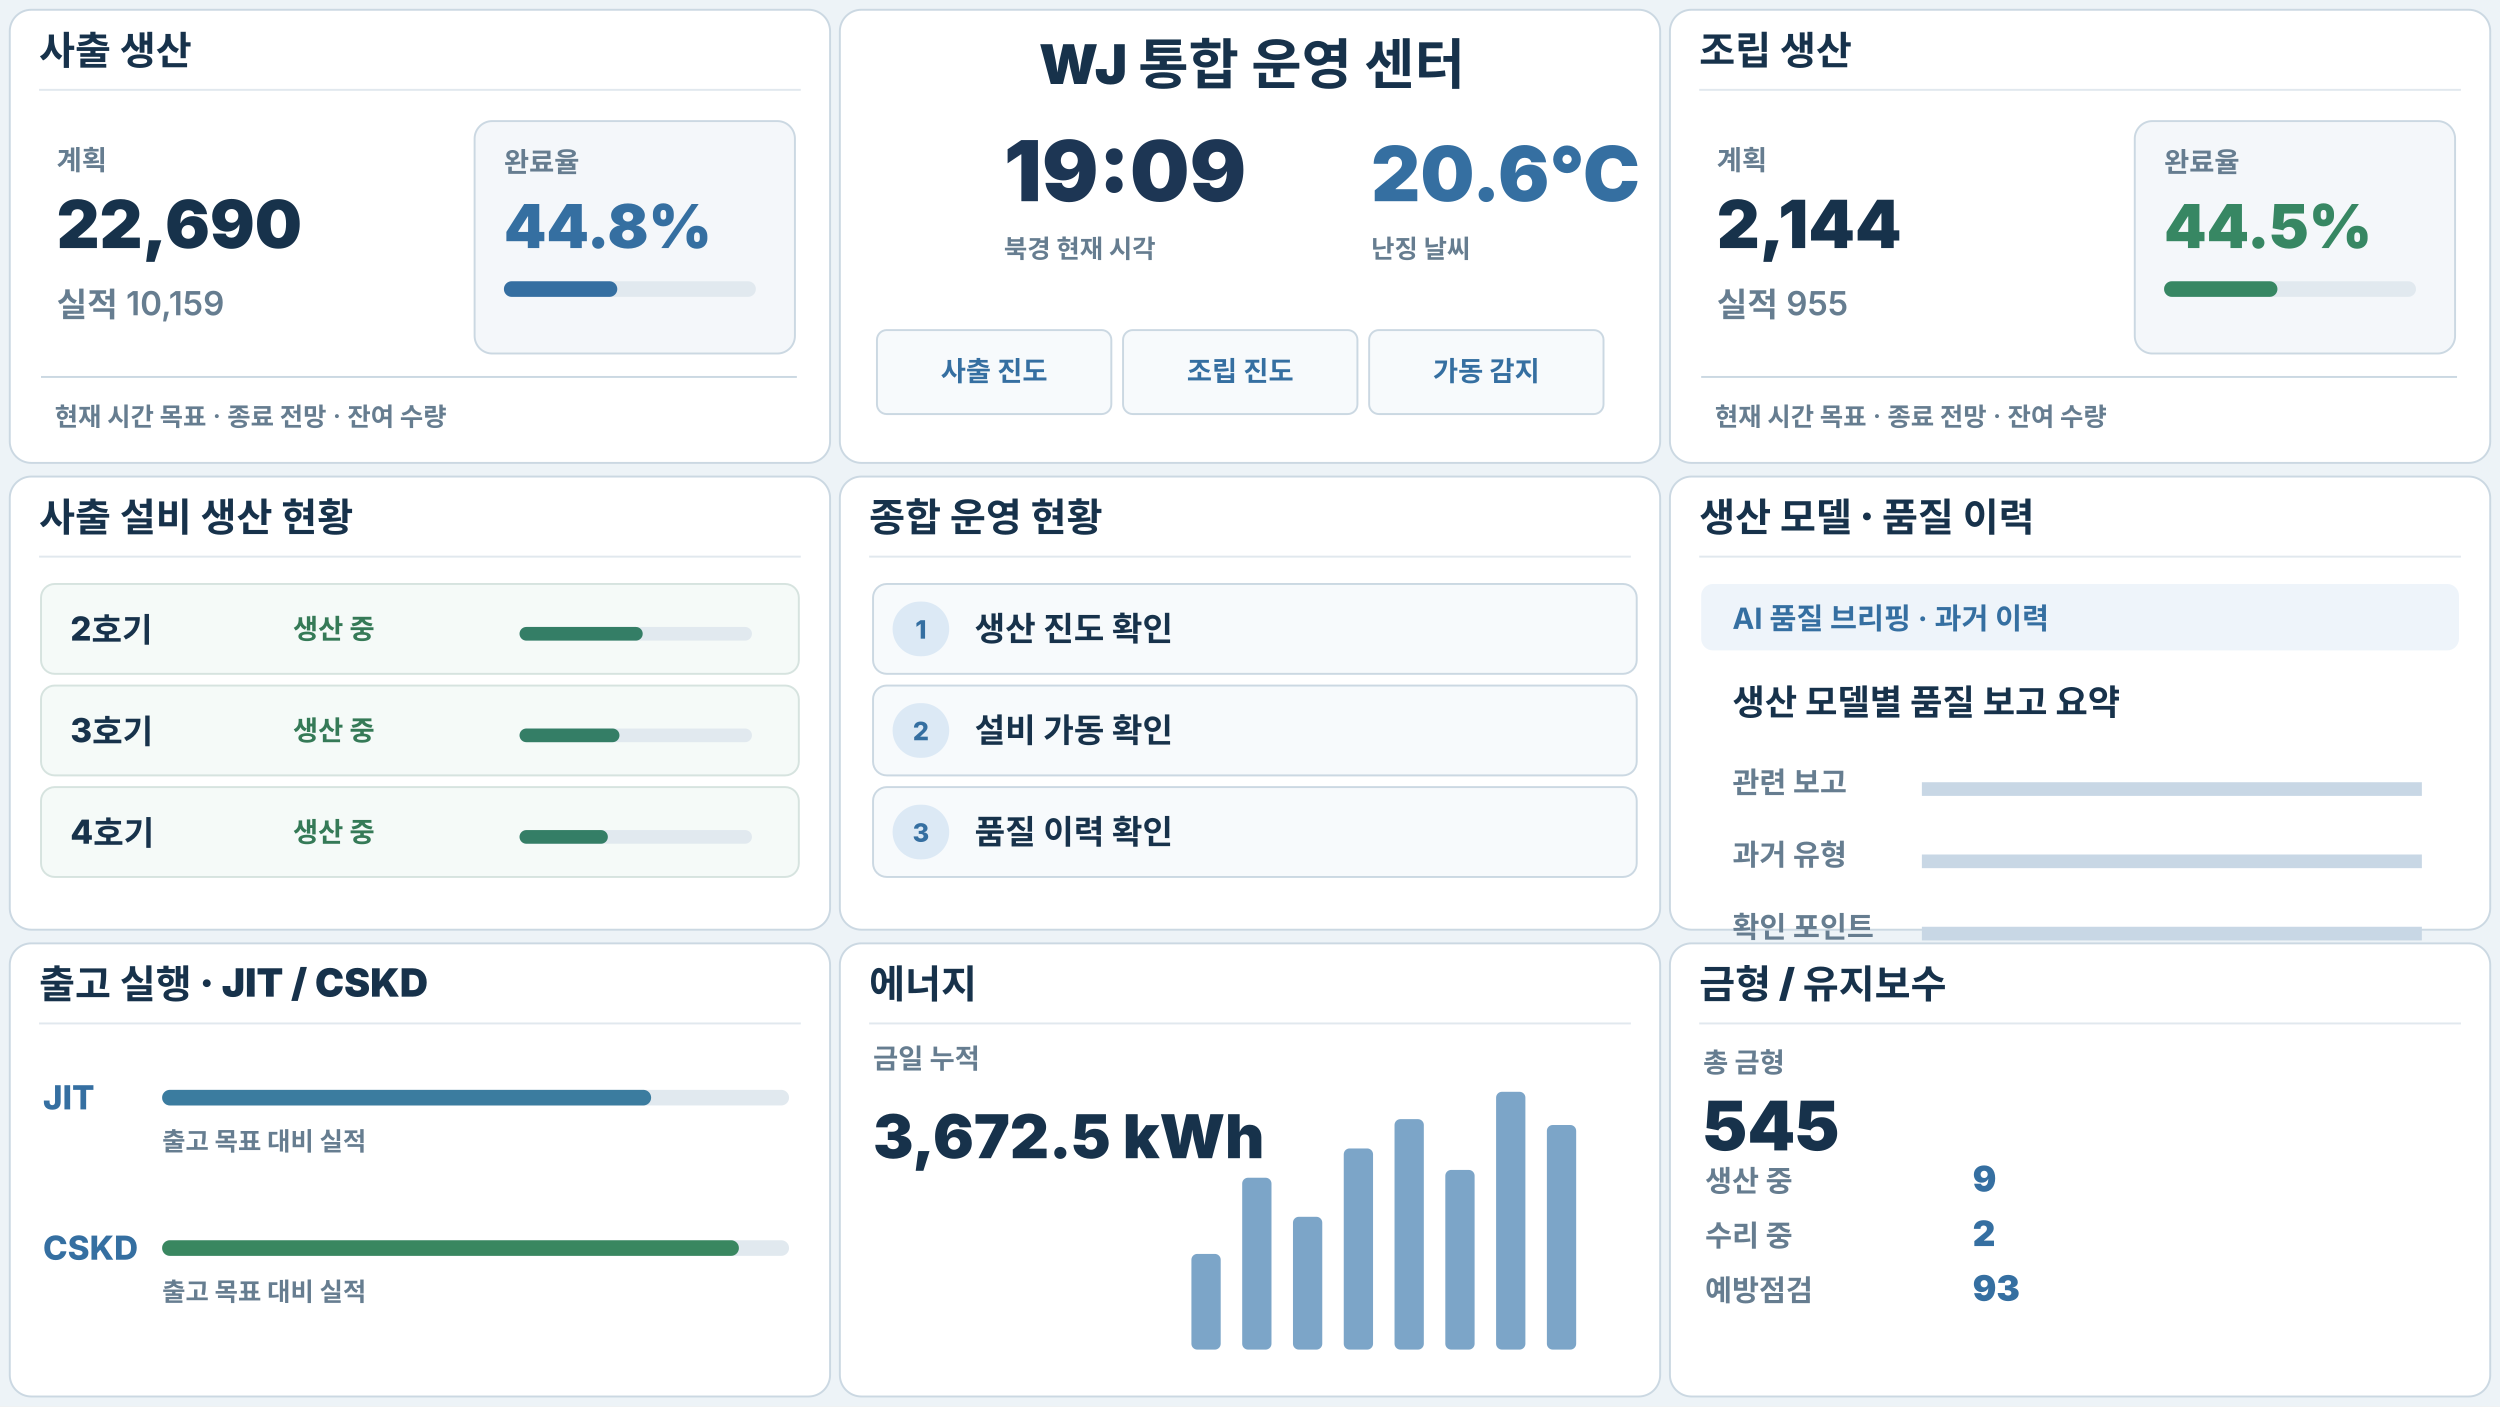
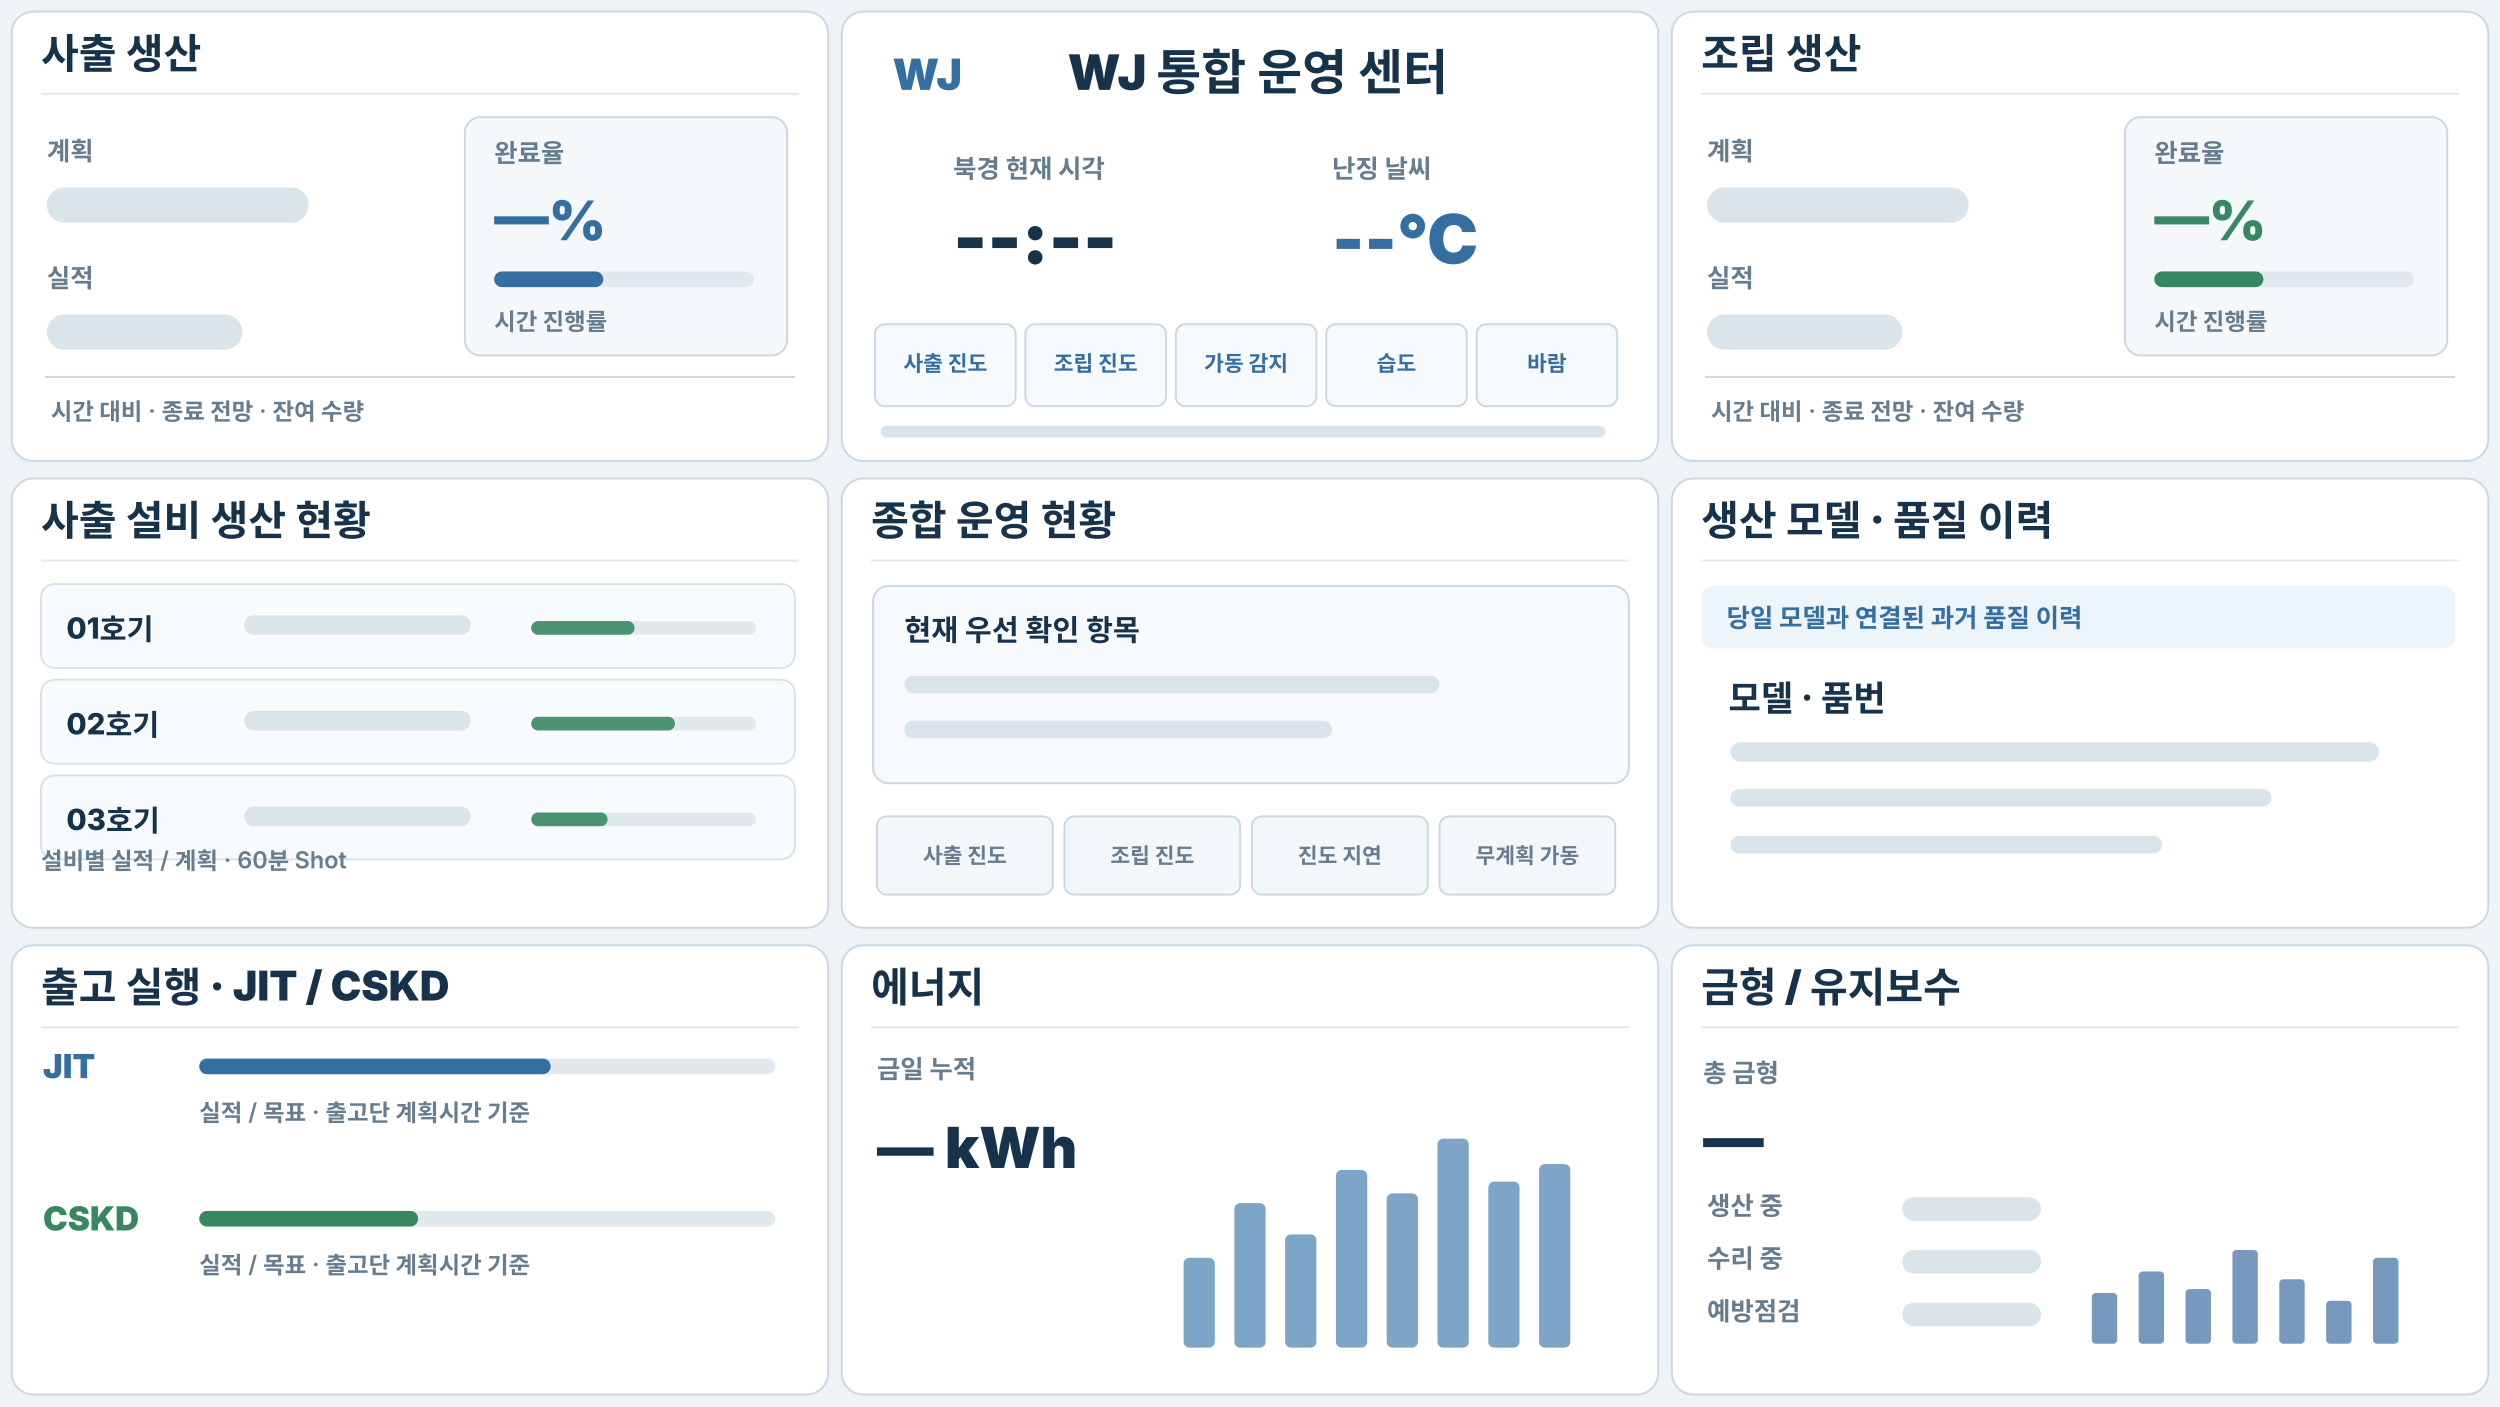
<svg xmlns="http://www.w3.org/2000/svg" width="1280" height="720" viewBox="0 0 1280 720" role="img" aria-labelledby="title desc">
  <rect width="1280" height="720" fill="#edf3f7" />
-   <rect x="5" y="5" width="420" height="232" rx="11" fill="#fff" stroke="#cbd8e2" stroke-width="1" />
-   <text x="20" y="33" fill="#17324b" font-family="Inter, Noto Sans KR, Noto Sans SC, Arial, sans-serif" font-size="20" font-weight="850" text-anchor="start">사출 생산</text>
-   <path d="M20 46 L410 46" fill="none" stroke="#e1e8ee" stroke-width="1" />
-   <rect x="430" y="5" width="420" height="232" rx="11" fill="#fff" stroke="#cbd8e2" stroke-width="1" />
-   <rect x="855" y="5" width="420" height="232" rx="11" fill="#fff" stroke="#cbd8e2" stroke-width="1" />
-   <text x="870" y="33" fill="#17324b" font-family="Inter, Noto Sans KR, Noto Sans SC, Arial, sans-serif" font-size="20" font-weight="850" text-anchor="start">조립 생산</text>
-   <path d="M870 46 L1260 46" fill="none" stroke="#e1e8ee" stroke-width="1" />
-   <rect x="5" y="244" width="420" height="232" rx="11" fill="#fff" stroke="#cbd8e2" stroke-width="1" />
-   <text x="20" y="272" fill="#17324b" font-family="Inter, Noto Sans KR, Noto Sans SC, Arial, sans-serif" font-size="20" font-weight="850" text-anchor="start">사출 설비 생산 현황</text>
-   <path d="M20 285 L410 285" fill="none" stroke="#e1e8ee" stroke-width="1" />
-   <rect x="430" y="244" width="420" height="232" rx="11" fill="#fff" stroke="#cbd8e2" stroke-width="1" />
-   <text x="445" y="272" fill="#17324b" font-family="Inter, Noto Sans KR, Noto Sans SC, Arial, sans-serif" font-size="20" font-weight="850" text-anchor="start">종합 운영 현황</text>
-   <path d="M445 285 L835 285" fill="none" stroke="#e1e8ee" stroke-width="1" />
-   <rect x="855" y="244" width="420" height="232" rx="11" fill="#fff" stroke="#cbd8e2" stroke-width="1" />
-   <text x="870" y="272" fill="#17324b" font-family="Inter, Noto Sans KR, Noto Sans SC, Arial, sans-serif" font-size="20" font-weight="850" text-anchor="start">생산 모델 · 품질 이력</text>
-   <path d="M870 285 L1260 285" fill="none" stroke="#e1e8ee" stroke-width="1" />
-   <rect x="5" y="483" width="420" height="232" rx="11" fill="#fff" stroke="#cbd8e2" stroke-width="1" />
-   <text x="20" y="511" fill="#17324b" font-family="Inter, Noto Sans KR, Noto Sans SC, Arial, sans-serif" font-size="20" font-weight="850" text-anchor="start">출고 실행 · JIT / CSKD</text>
-   <path d="M20 524 L410 524" fill="none" stroke="#e1e8ee" stroke-width="1" />
-   <rect x="430" y="483" width="420" height="232" rx="11" fill="#fff" stroke="#cbd8e2" stroke-width="1" />
-   <text x="445" y="511" fill="#17324b" font-family="Inter, Noto Sans KR, Noto Sans SC, Arial, sans-serif" font-size="20" font-weight="850" text-anchor="start">에너지</text>
-   <path d="M445 524 L835 524" fill="none" stroke="#e1e8ee" stroke-width="1" />
-   <rect x="855" y="483" width="420" height="232" rx="11" fill="#fff" stroke="#cbd8e2" stroke-width="1" />
-   <text x="870" y="511" fill="#17324b" font-family="Inter, Noto Sans KR, Noto Sans SC, Arial, sans-serif" font-size="20" font-weight="850" text-anchor="start">금형 / 유지보수</text>
-   <path d="M870 524 L1260 524" fill="none" stroke="#e1e8ee" stroke-width="1" />
-   <text x="29" y="87" fill="#667d90" font-family="Inter, Noto Sans KR, Noto Sans SC, Arial, sans-serif" font-size="14" font-weight="600" text-anchor="start">계획</text>
-   <text x="29" y="127" fill="#17324b" font-family="Inter, Noto Sans KR, Noto Sans SC, Arial, sans-serif" font-size="34" font-weight="850" text-anchor="start">22,690</text>
-   <text x="29" y="162" fill="#667d90" font-family="Inter, Noto Sans KR, Noto Sans SC, Arial, sans-serif" font-size="17" font-weight="600" text-anchor="start">실적 10,159</text>
-   <rect x="243" y="62" width="164" height="119" rx="9" fill="#f4f7fa" stroke="#cbd8e2" stroke-width="1" />
-   <text x="258" y="88" fill="#667d90" font-family="Inter, Noto Sans KR, Noto Sans SC, Arial, sans-serif" font-size="14" font-weight="600" text-anchor="start">완료율</text>
-   <text x="258" y="127" fill="#356fa1" font-family="Inter, Noto Sans KR, Noto Sans SC, Arial, sans-serif" font-size="31" font-weight="850" text-anchor="start">44.8%</text>
-   <rect x="258" y="144" width="129" height="8" rx="4.0" fill="#e1e9ef" stroke="none" stroke-width="1" />
-   <rect x="258" y="144" width="58.05" height="8" rx="4.0" fill="#356fa1" stroke="none" stroke-width="1" />
-   <path d="M21 193 L408 193" fill="none" stroke="#cbd8e2" stroke-width="1" />
-   <text x="28" y="218" fill="#667d90" font-family="Inter, Noto Sans KR, Noto Sans SC, Arial, sans-serif" font-size="13" font-weight="600" text-anchor="start">현재 시간 목표  ·  종료 전망  ·  잔여 수량</text>
-   <text x="879" y="87" fill="#667d90" font-family="Inter, Noto Sans KR, Noto Sans SC, Arial, sans-serif" font-size="14" font-weight="600" text-anchor="start">계획</text>
-   <text x="879" y="127" fill="#17324b" font-family="Inter, Noto Sans KR, Noto Sans SC, Arial, sans-serif" font-size="34" font-weight="850" text-anchor="start">2,144</text>
-   <text x="879" y="162" fill="#667d90" font-family="Inter, Noto Sans KR, Noto Sans SC, Arial, sans-serif" font-size="17" font-weight="600" text-anchor="start">실적 955</text>
-   <rect x="1093" y="62" width="164" height="119" rx="9" fill="#f4f7fa" stroke="#cbd8e2" stroke-width="1" />
-   <text x="1108" y="88" fill="#667d90" font-family="Inter, Noto Sans KR, Noto Sans SC, Arial, sans-serif" font-size="14" font-weight="600" text-anchor="start">완료율</text>
-   <text x="1108" y="127" fill="#378763" font-family="Inter, Noto Sans KR, Noto Sans SC, Arial, sans-serif" font-size="31" font-weight="850" text-anchor="start">44.5%</text>
-   <rect x="1108" y="144" width="129" height="8" rx="4.0" fill="#e1e9ef" stroke="none" stroke-width="1" />
-   <rect x="1108" y="144" width="58.05" height="8" rx="4.0" fill="#378763" stroke="none" stroke-width="1" />
-   <path d="M871 193 L1258 193" fill="none" stroke="#cbd8e2" stroke-width="1" />
-   <text x="878" y="218" fill="#667d90" font-family="Inter, Noto Sans KR, Noto Sans SC, Arial, sans-serif" font-size="13" font-weight="600" text-anchor="start">현재 시간 목표  ·  종료 전망  ·  잔여 수량</text>
-   <text x="641" y="43" fill="#17324b" font-family="Inter, Noto Sans KR, Noto Sans SC, Arial, sans-serif" font-size="28" font-weight="900" text-anchor="middle">WJ 통합 운영 센터</text>
-   <text x="514" y="103" fill="#1d3654" font-family="Inter, Noto Sans KR, Noto Sans SC, Arial, sans-serif" font-size="43" font-weight="850" text-anchor="start">19:09</text>
-   <text x="702" y="103" fill="#356fa1" font-family="Inter, Noto Sans KR, Noto Sans SC, Arial, sans-serif" font-size="39" font-weight="850" text-anchor="start">20.6°C</text>
-   <text x="514" y="132" fill="#667d90" font-family="Inter, Noto Sans KR, Noto Sans SC, Arial, sans-serif" font-size="13" font-weight="600" text-anchor="start">북경 현재 시각</text>
-   <text x="702" y="132" fill="#667d90" font-family="Inter, Noto Sans KR, Noto Sans SC, Arial, sans-serif" font-size="13" font-weight="600" text-anchor="start">난징 날씨</text>
-   <rect x="449" y="169" width="120" height="43" rx="5" fill="#f7fafc" stroke="#cbd8e2" stroke-width="1" />
-   <text x="509" y="195" fill="#356fa1" font-family="Inter, Noto Sans KR, Noto Sans SC, Arial, sans-serif" font-size="14" font-weight="750" text-anchor="middle">사출 진도</text>
-   <rect x="575" y="169" width="120" height="43" rx="5" fill="#f7fafc" stroke="#cbd8e2" stroke-width="1" />
-   <text x="635" y="195" fill="#356fa1" font-family="Inter, Noto Sans KR, Noto Sans SC, Arial, sans-serif" font-size="14" font-weight="750" text-anchor="middle">조립 진도</text>
-   <rect x="701" y="169" width="120" height="43" rx="5" fill="#f7fafc" stroke="#cbd8e2" stroke-width="1" />
-   <text x="761" y="195" fill="#356fa1" font-family="Inter, Noto Sans KR, Noto Sans SC, Arial, sans-serif" font-size="14" font-weight="750" text-anchor="middle">가동 감지</text>
-   <rect x="21" y="299" width="388" height="46" rx="7" fill="#f5faf8" stroke="#d6e3df" stroke-width="1" />
-   <text x="36" y="328" fill="#17324b" font-family="Inter, Noto Sans KR, Noto Sans SC, Arial, sans-serif" font-size="17" font-weight="800" text-anchor="start">2호기</text>
-   <text x="150" y="327" fill="#357a57" font-family="Inter, Noto Sans KR, Noto Sans SC, Arial, sans-serif" font-size="14" font-weight="600" text-anchor="start">생산 중</text>
-   <rect x="266" y="321" width="119" height="7" rx="3.5" fill="#e1e9ef" stroke="none" stroke-width="1" />
-   <rect x="266" y="321" width="63.07" height="7" rx="3.5" fill="#347e66" stroke="none" stroke-width="1" />
-   <rect x="21" y="351" width="388" height="46" rx="7" fill="#f5faf8" stroke="#d6e3df" stroke-width="1" />
-   <text x="36" y="380" fill="#17324b" font-family="Inter, Noto Sans KR, Noto Sans SC, Arial, sans-serif" font-size="17" font-weight="800" text-anchor="start">3호기</text>
-   <text x="150" y="379" fill="#357a57" font-family="Inter, Noto Sans KR, Noto Sans SC, Arial, sans-serif" font-size="14" font-weight="600" text-anchor="start">생산 중</text>
-   <rect x="266" y="373" width="119" height="7" rx="3.5" fill="#e1e9ef" stroke="none" stroke-width="1" />
-   <rect x="266" y="373" width="51.17" height="7" rx="3.5" fill="#347e66" stroke="none" stroke-width="1" />
-   <rect x="21" y="403" width="388" height="46" rx="7" fill="#f5faf8" stroke="#d6e3df" stroke-width="1" />
-   <text x="36" y="432" fill="#17324b" font-family="Inter, Noto Sans KR, Noto Sans SC, Arial, sans-serif" font-size="17" font-weight="800" text-anchor="start">4호기</text>
-   <text x="150" y="431" fill="#357a57" font-family="Inter, Noto Sans KR, Noto Sans SC, Arial, sans-serif" font-size="14" font-weight="600" text-anchor="start">생산 중</text>
-   <rect x="266" y="425" width="119" height="7" rx="3.5" fill="#e1e9ef" stroke="none" stroke-width="1" />
-   <rect x="266" y="425" width="45.22" height="7" rx="3.5" fill="#347e66" stroke="none" stroke-width="1" />
-   <rect x="447" y="299" width="391" height="46" rx="7" fill="#f7fafc" stroke="#cbd8e2" stroke-width="1" />
-   <rect x="457" y="308" width="29" height="28" rx="14" fill="#dce9f5" stroke="none" stroke-width="1" />
-   <text x="471.5" y="327" fill="#356fa1" font-family="Inter, Noto Sans KR, Noto Sans SC, Arial, sans-serif" font-size="13" font-weight="800" text-anchor="middle">1</text>
-   <text x="499" y="328" fill="#17324b" font-family="Inter, Noto Sans KR, Noto Sans SC, Arial, sans-serif" font-size="17" font-weight="700" text-anchor="start">생산 진도 확인</text>
-   <rect x="447" y="351" width="391" height="46" rx="7" fill="#f7fafc" stroke="#cbd8e2" stroke-width="1" />
-   <rect x="457" y="360" width="29" height="28" rx="14" fill="#dce9f5" stroke="none" stroke-width="1" />
-   <text x="471.5" y="379" fill="#356fa1" font-family="Inter, Noto Sans KR, Noto Sans SC, Arial, sans-serif" font-size="13" font-weight="800" text-anchor="middle">2</text>
-   <text x="499" y="380" fill="#17324b" font-family="Inter, Noto Sans KR, Noto Sans SC, Arial, sans-serif" font-size="17" font-weight="700" text-anchor="start">설비 가동 확인</text>
-   <rect x="447" y="403" width="391" height="46" rx="7" fill="#f7fafc" stroke="#cbd8e2" stroke-width="1" />
-   <rect x="457" y="412" width="29" height="28" rx="14" fill="#dce9f5" stroke="none" stroke-width="1" />
-   <text x="471.5" y="431" fill="#356fa1" font-family="Inter, Noto Sans KR, Noto Sans SC, Arial, sans-serif" font-size="13" font-weight="800" text-anchor="middle">3</text>
-   <text x="499" y="432" fill="#17324b" font-family="Inter, Noto Sans KR, Noto Sans SC, Arial, sans-serif" font-size="17" font-weight="700" text-anchor="start">품질 이력 확인</text>
-   <rect x="871" y="299" width="388" height="34" rx="6" fill="#eef4fa" stroke="none" stroke-width="1" />
-   <text x="887" y="322" fill="#356fa1" font-family="Inter, Noto Sans KR, Noto Sans SC, Arial, sans-serif" font-size="15" font-weight="750" text-anchor="start">AI 품질 브리핑 · 과거 이력</text>
-   <text x="887" y="366" fill="#17324b" font-family="Inter, Noto Sans KR, Noto Sans SC, Arial, sans-serif" font-size="18" font-weight="800" text-anchor="start">생산 모델별 품질 보고 요약</text>
-   <text x="887" y="406" fill="#667d90" font-family="Inter, Noto Sans KR, Noto Sans SC, Arial, sans-serif" font-size="15" font-weight="600" text-anchor="start">관련 보고</text>
-   <path d="M984 404 L1240 404" fill="none" stroke="#c8d7e5" stroke-width="7" />
-   <text x="887" y="443" fill="#667d90" font-family="Inter, Noto Sans KR, Noto Sans SC, Arial, sans-serif" font-size="15" font-weight="600" text-anchor="start">과거 유형</text>
-   <path d="M984 441 L1240 441" fill="none" stroke="#c8d7e5" stroke-width="7" />
-   <text x="887" y="480" fill="#667d90" font-family="Inter, Noto Sans KR, Noto Sans SC, Arial, sans-serif" font-size="15" font-weight="600" text-anchor="start">확인 포인트</text>
-   <path d="M984 478 L1240 478" fill="none" stroke="#c8d7e5" stroke-width="7" />
-   <text x="22" y="568" fill="#356fa1" font-family="Inter, Noto Sans KR, Noto Sans SC, Arial, sans-serif" font-size="17" font-weight="800" text-anchor="start">JIT</text>
-   <rect x="83" y="558" width="321" height="8" rx="4.0" fill="#e1e9ef" stroke="none" stroke-width="1" />
-   <rect x="83" y="558" width="250.38" height="8" rx="4.0" fill="#3b7c9f" stroke="none" stroke-width="1" />
-   <text x="83" y="589" fill="#667d90" font-family="Inter, Noto Sans KR, Noto Sans SC, Arial, sans-serif" font-size="13" font-weight="600" text-anchor="start">출고 목표 대비 실적</text>
-   <text x="22" y="645" fill="#356fa1" font-family="Inter, Noto Sans KR, Noto Sans SC, Arial, sans-serif" font-size="17" font-weight="800" text-anchor="start">CSKD</text>
-   <rect x="83" y="635" width="321" height="8" rx="4.0" fill="#e1e9ef" stroke="none" stroke-width="1" />
-   <rect x="83" y="635" width="295.32" height="8" rx="4.0" fill="#398760" stroke="none" stroke-width="1" />
-   <text x="83" y="666" fill="#667d90" font-family="Inter, Noto Sans KR, Noto Sans SC, Arial, sans-serif" font-size="13" font-weight="600" text-anchor="start">출고 목표 대비 실적</text>
-   <text x="447" y="547" fill="#667d90" font-family="Inter, Noto Sans KR, Noto Sans SC, Arial, sans-serif" font-size="14" font-weight="600" text-anchor="start">금일 누적</text>
-   <text x="447" y="593" fill="#17324b" font-family="Inter, Noto Sans KR, Noto Sans SC, Arial, sans-serif" font-size="31" font-weight="850" text-anchor="start">3,672.5 kWh</text>
-   <rect x="610" y="642" width="15" height="49" rx="3" fill="#7ca5c8" stroke="none" stroke-width="1" />
-   <rect x="636" y="603" width="15" height="88" rx="3" fill="#7ca5c8" stroke="none" stroke-width="1" />
-   <rect x="662" y="623" width="15" height="68" rx="3" fill="#7ca5c8" stroke="none" stroke-width="1" />
-   <rect x="688" y="588" width="15" height="103" rx="3" fill="#7ca5c8" stroke="none" stroke-width="1" />
-   <rect x="714" y="573" width="15" height="118" rx="3" fill="#7ca5c8" stroke="none" stroke-width="1" />
-   <rect x="740" y="599" width="15" height="92" rx="3" fill="#7ca5c8" stroke="none" stroke-width="1" />
-   <rect x="766" y="559" width="15" height="132" rx="3" fill="#7ca5c8" stroke="none" stroke-width="1" />
-   <rect x="792" y="576" width="15" height="115" rx="3" fill="#7ca5c8" stroke="none" stroke-width="1" />
-   <text x="872" y="549" fill="#667d90" font-family="Inter, Noto Sans KR, Noto Sans SC, Arial, sans-serif" font-size="14" font-weight="600" text-anchor="start">총 금형</text>
-   <text x="872" y="589" fill="#17324b" font-family="Inter, Noto Sans KR, Noto Sans SC, Arial, sans-serif" font-size="35" font-weight="850" text-anchor="start">545</text>
-   <text x="873" y="610" fill="#667d90" font-family="Inter, Noto Sans KR, Noto Sans SC, Arial, sans-serif" font-size="15" font-weight="600" text-anchor="start">생산 중</text>
-   <text x="1010" y="610" fill="#356fa1" font-family="Inter, Noto Sans KR, Noto Sans SC, Arial, sans-serif" font-size="18" font-weight="850" text-anchor="start">9</text>
-   <text x="873" y="638" fill="#667d90" font-family="Inter, Noto Sans KR, Noto Sans SC, Arial, sans-serif" font-size="15" font-weight="600" text-anchor="start">수리 중</text>
-   <text x="1010" y="638" fill="#356fa1" font-family="Inter, Noto Sans KR, Noto Sans SC, Arial, sans-serif" font-size="18" font-weight="850" text-anchor="start">2</text>
-   <text x="873" y="666" fill="#667d90" font-family="Inter, Noto Sans KR, Noto Sans SC, Arial, sans-serif" font-size="15" font-weight="600" text-anchor="start">예방점검</text>
-   <text x="1010" y="666" fill="#356fa1" font-family="Inter, Noto Sans KR, Noto Sans SC, Arial, sans-serif" font-size="18" font-weight="850" text-anchor="start">93</text>
+   <rect x="6" y="6" width="418" height="230" rx="11" fill="#fff" stroke="#cbd8e2" stroke-width="1" />
+   <text x="21" y="35" fill="#17324b" font-family="Inter, Noto Sans KR, Noto Sans SC, Arial, sans-serif" font-size="21" font-weight="850" text-anchor="start">사출 생산</text>
+   <path d="M21 48 L409 48" fill="none" stroke="#e1e8ee" stroke-width="1" />
+   <rect x="431" y="6" width="418" height="230" rx="11" fill="#fff" stroke="#cbd8e2" stroke-width="1" />
+   <rect x="856" y="6" width="418" height="230" rx="11" fill="#fff" stroke="#cbd8e2" stroke-width="1" />
+   <text x="871" y="35" fill="#17324b" font-family="Inter, Noto Sans KR, Noto Sans SC, Arial, sans-serif" font-size="21" font-weight="850" text-anchor="start">조립 생산</text>
+   <path d="M871 48 L1259 48" fill="none" stroke="#e1e8ee" stroke-width="1" />
+   <rect x="6" y="245" width="418" height="230" rx="11" fill="#fff" stroke="#cbd8e2" stroke-width="1" />
+   <text x="21" y="274" fill="#17324b" font-family="Inter, Noto Sans KR, Noto Sans SC, Arial, sans-serif" font-size="21" font-weight="850" text-anchor="start">사출 설비 생산 현황</text>
+   <path d="M21 287 L409 287" fill="none" stroke="#e1e8ee" stroke-width="1" />
+   <rect x="431" y="245" width="418" height="230" rx="11" fill="#fff" stroke="#cbd8e2" stroke-width="1" />
+   <text x="446" y="274" fill="#17324b" font-family="Inter, Noto Sans KR, Noto Sans SC, Arial, sans-serif" font-size="21" font-weight="850" text-anchor="start">종합 운영 현황</text>
+   <path d="M446 287 L834 287" fill="none" stroke="#e1e8ee" stroke-width="1" />
+   <rect x="856" y="245" width="418" height="230" rx="11" fill="#fff" stroke="#cbd8e2" stroke-width="1" />
+   <text x="871" y="274" fill="#17324b" font-family="Inter, Noto Sans KR, Noto Sans SC, Arial, sans-serif" font-size="21" font-weight="850" text-anchor="start">생산 모델 · 품질 이력</text>
+   <path d="M871 287 L1259 287" fill="none" stroke="#e1e8ee" stroke-width="1" />
+   <rect x="6" y="484" width="418" height="230" rx="11" fill="#fff" stroke="#cbd8e2" stroke-width="1" />
+   <text x="21" y="513" fill="#17324b" font-family="Inter, Noto Sans KR, Noto Sans SC, Arial, sans-serif" font-size="21" font-weight="850" text-anchor="start">출고 실행 · JIT / CSKD</text>
+   <path d="M21 526 L409 526" fill="none" stroke="#e1e8ee" stroke-width="1" />
+   <rect x="431" y="484" width="418" height="230" rx="11" fill="#fff" stroke="#cbd8e2" stroke-width="1" />
+   <text x="446" y="513" fill="#17324b" font-family="Inter, Noto Sans KR, Noto Sans SC, Arial, sans-serif" font-size="21" font-weight="850" text-anchor="start">에너지</text>
+   <path d="M446 526 L834 526" fill="none" stroke="#e1e8ee" stroke-width="1" />
+   <rect x="856" y="484" width="418" height="230" rx="11" fill="#fff" stroke="#cbd8e2" stroke-width="1" />
+   <text x="871" y="513" fill="#17324b" font-family="Inter, Noto Sans KR, Noto Sans SC, Arial, sans-serif" font-size="21" font-weight="850" text-anchor="start">금형 / 유지보수</text>
+   <path d="M871 526 L1259 526" fill="none" stroke="#e1e8ee" stroke-width="1" />
+   <text x="24" y="82" fill="#667d90" font-family="Inter, Noto Sans KR, Noto Sans SC, Arial, sans-serif" font-size="13" font-weight="600" text-anchor="start">계획</text>
+   <rect x="24" y="96" width="134" height="18" rx="9.0" fill="#d9e4eb" stroke="none" stroke-width="1" />
+   <text x="24" y="147" fill="#667d90" font-family="Inter, Noto Sans KR, Noto Sans SC, Arial, sans-serif" font-size="13" font-weight="600" text-anchor="start">실적</text>
+   <rect x="24" y="161" width="100" height="18" rx="9.0" fill="#d9e4eb" stroke="none" stroke-width="1" />
+   <rect x="238" y="60" width="165" height="122" rx="8" fill="#f5f8fb" stroke="#cbd8e2" stroke-width="1" />
+   <text x="253" y="83" fill="#667d90" font-family="Inter, Noto Sans KR, Noto Sans SC, Arial, sans-serif" font-size="13" font-weight="600" text-anchor="start">완료율</text>
+   <text x="253" y="123" fill="#356fa1" font-family="Inter, Noto Sans KR, Noto Sans SC, Arial, sans-serif" font-size="28" font-weight="850" text-anchor="start">—%</text>
+   <rect x="253" y="139" width="133" height="8" rx="4.0" fill="#e1e9ef" stroke="none" stroke-width="1" />
+   <rect x="253" y="139" width="55.86" height="8" rx="4.0" fill="#356fa1" stroke="none" stroke-width="1" />
+   <text x="253" y="169" fill="#667d90" font-family="Inter, Noto Sans KR, Noto Sans SC, Arial, sans-serif" font-size="12" font-weight="600" text-anchor="start">시간 진행률</text>
+   <path d="M23 193 L407 193" fill="none" stroke="#cbd8e2" stroke-width="1" />
+   <text x="26" y="215" fill="#667d90" font-family="Inter, Noto Sans KR, Noto Sans SC, Arial, sans-serif" font-size="12" font-weight="600" text-anchor="start">시간 대비  ·  종료 전망  ·  잔여 수량</text>
+   <text x="874" y="82" fill="#667d90" font-family="Inter, Noto Sans KR, Noto Sans SC, Arial, sans-serif" font-size="13" font-weight="600" text-anchor="start">계획</text>
+   <rect x="874" y="96" width="134" height="18" rx="9.0" fill="#d9e4eb" stroke="none" stroke-width="1" />
+   <text x="874" y="147" fill="#667d90" font-family="Inter, Noto Sans KR, Noto Sans SC, Arial, sans-serif" font-size="13" font-weight="600" text-anchor="start">실적</text>
+   <rect x="874" y="161" width="100" height="18" rx="9.0" fill="#d9e4eb" stroke="none" stroke-width="1" />
+   <rect x="1088" y="60" width="165" height="122" rx="8" fill="#f5f8fb" stroke="#cbd8e2" stroke-width="1" />
+   <text x="1103" y="83" fill="#667d90" font-family="Inter, Noto Sans KR, Noto Sans SC, Arial, sans-serif" font-size="13" font-weight="600" text-anchor="start">완료율</text>
+   <text x="1103" y="123" fill="#378763" font-family="Inter, Noto Sans KR, Noto Sans SC, Arial, sans-serif" font-size="28" font-weight="850" text-anchor="start">—%</text>
+   <rect x="1103" y="139" width="133" height="8" rx="4.0" fill="#e1e9ef" stroke="none" stroke-width="1" />
+   <rect x="1103" y="139" width="55.86" height="8" rx="4.0" fill="#378763" stroke="none" stroke-width="1" />
+   <text x="1103" y="169" fill="#667d90" font-family="Inter, Noto Sans KR, Noto Sans SC, Arial, sans-serif" font-size="12" font-weight="600" text-anchor="start">시간 진행률</text>
+   <path d="M873 193 L1257 193" fill="none" stroke="#cbd8e2" stroke-width="1" />
+   <text x="876" y="215" fill="#667d90" font-family="Inter, Noto Sans KR, Noto Sans SC, Arial, sans-serif" font-size="12" font-weight="600" text-anchor="start">시간 대비  ·  종료 전망  ·  잔여 수량</text>
+   <text x="457" y="46" fill="#356fa1" font-family="Inter, Noto Sans KR, Noto Sans SC, Arial, sans-serif" font-size="22" font-weight="900" text-anchor="start">WJ</text>
+   <text x="644" y="46" fill="#17324b" font-family="Inter, Noto Sans KR, Noto Sans SC, Arial, sans-serif" font-size="25" font-weight="900" text-anchor="middle">WJ 통합 운영 센터</text>
+   <text x="488" y="91" fill="#667d90" font-family="Inter, Noto Sans KR, Noto Sans SC, Arial, sans-serif" font-size="13" font-weight="600" text-anchor="start">북경 현재 시각</text>
+   <text x="682" y="91" fill="#667d90" font-family="Inter, Noto Sans KR, Noto Sans SC, Arial, sans-serif" font-size="13" font-weight="600" text-anchor="start">난징 날씨</text>
+   <text x="488" y="135" fill="#17324b" font-family="Inter, Noto Sans KR, Noto Sans SC, Arial, sans-serif" font-size="37" font-weight="850" text-anchor="start">--:--</text>
+   <text x="682" y="135" fill="#356fa1" font-family="Inter, Noto Sans KR, Noto Sans SC, Arial, sans-serif" font-size="35" font-weight="850" text-anchor="start">--°C</text>
+   <rect x="448" y="166" width="72" height="42" rx="5" fill="#f7fafc" stroke="#cbd8e2" stroke-width="1" />
+   <text x="484" y="190" fill="#356fa1" font-family="Inter, Noto Sans KR, Noto Sans SC, Arial, sans-serif" font-size="11" font-weight="750" text-anchor="middle">사출 진도</text>
+   <rect x="525" y="166" width="72" height="42" rx="5" fill="#f7fafc" stroke="#cbd8e2" stroke-width="1" />
+   <text x="561" y="190" fill="#356fa1" font-family="Inter, Noto Sans KR, Noto Sans SC, Arial, sans-serif" font-size="11" font-weight="750" text-anchor="middle">조립 진도</text>
+   <rect x="602" y="166" width="72" height="42" rx="5" fill="#f7fafc" stroke="#cbd8e2" stroke-width="1" />
+   <text x="638" y="190" fill="#356fa1" font-family="Inter, Noto Sans KR, Noto Sans SC, Arial, sans-serif" font-size="11" font-weight="750" text-anchor="middle">가동 감지</text>
+   <rect x="679" y="166" width="72" height="42" rx="5" fill="#f7fafc" stroke="#cbd8e2" stroke-width="1" />
+   <text x="715" y="190" fill="#356fa1" font-family="Inter, Noto Sans KR, Noto Sans SC, Arial, sans-serif" font-size="11" font-weight="750" text-anchor="middle">습도</text>
+   <rect x="756" y="166" width="72" height="42" rx="5" fill="#f7fafc" stroke="#cbd8e2" stroke-width="1" />
+   <text x="792" y="190" fill="#356fa1" font-family="Inter, Noto Sans KR, Noto Sans SC, Arial, sans-serif" font-size="11" font-weight="750" text-anchor="middle">바람</text>
+   <rect x="451" y="218" width="371" height="6" rx="3.0" fill="#d9e4eb" stroke="none" stroke-width="1" />
+   <rect x="21" y="299" width="386" height="43" rx="7" fill="#f8fbfd" stroke="#d6e3e8" stroke-width="1" />
+   <text x="34" y="327" fill="#17324b" font-family="Inter, Noto Sans KR, Noto Sans SC, Arial, sans-serif" font-size="15" font-weight="800" text-anchor="start">01호기</text>
+   <rect x="125" y="315" width="116" height="10" rx="5.0" fill="#d9e4eb" stroke="none" stroke-width="1" />
+   <rect x="272" y="318" width="115" height="7" rx="3.5" fill="#e1e9ef" stroke="none" stroke-width="1" />
+   <rect x="272" y="318" width="52.9" height="7" rx="3.5" fill="#4b9272" stroke="none" stroke-width="1" />
+   <rect x="21" y="348" width="386" height="43" rx="7" fill="#f8fbfd" stroke="#d6e3e8" stroke-width="1" />
+   <text x="34" y="376" fill="#17324b" font-family="Inter, Noto Sans KR, Noto Sans SC, Arial, sans-serif" font-size="15" font-weight="800" text-anchor="start">02호기</text>
+   <rect x="125" y="364" width="116" height="10" rx="5.0" fill="#d9e4eb" stroke="none" stroke-width="1" />
+   <rect x="272" y="367" width="115" height="7" rx="3.5" fill="#e1e9ef" stroke="none" stroke-width="1" />
+   <rect x="272" y="367" width="73.6" height="7" rx="3.5" fill="#4b9272" stroke="none" stroke-width="1" />
+   <rect x="21" y="397" width="386" height="43" rx="7" fill="#f8fbfd" stroke="#d6e3e8" stroke-width="1" />
+   <text x="34" y="425" fill="#17324b" font-family="Inter, Noto Sans KR, Noto Sans SC, Arial, sans-serif" font-size="15" font-weight="800" text-anchor="start">03호기</text>
+   <rect x="125" y="413" width="116" height="10" rx="5.0" fill="#d9e4eb" stroke="none" stroke-width="1" />
+   <rect x="272" y="416" width="115" height="7" rx="3.5" fill="#e1e9ef" stroke="none" stroke-width="1" />
+   <rect x="272" y="416" width="39.1" height="7" rx="3.5" fill="#4b9272" stroke="none" stroke-width="1" />
+   <text x="21" y="445" fill="#667d90" font-family="Inter, Noto Sans KR, Noto Sans SC, Arial, sans-serif" font-size="12" font-weight="600" text-anchor="start">설비별 실적 / 계획 · 60분 Shot</text>
+   <rect x="447" y="300" width="387" height="101" rx="8" fill="#f7fafc" stroke="#cbd8e2" stroke-width="1" />
+   <text x="463" y="328" fill="#17324b" font-family="Inter, Noto Sans KR, Noto Sans SC, Arial, sans-serif" font-size="15" font-weight="750" text-anchor="start">현재 우선 확인 항목</text>
+   <rect x="463" y="346" width="274" height="9" rx="4.5" fill="#d9e4eb" stroke="none" stroke-width="1" />
+   <rect x="463" y="369" width="219" height="9" rx="4.5" fill="#d9e4eb" stroke="none" stroke-width="1" />
+   <rect x="449" y="418" width="90" height="40" rx="5" fill="#f2f7fa" stroke="#cbd8e2" stroke-width="1" />
+   <text x="494" y="442" fill="#667d90" font-family="Inter, Noto Sans KR, Noto Sans SC, Arial, sans-serif" font-size="11" font-weight="700" text-anchor="middle">사출 진도</text>
+   <rect x="545" y="418" width="90" height="40" rx="5" fill="#f2f7fa" stroke="#cbd8e2" stroke-width="1" />
+   <text x="590" y="442" fill="#667d90" font-family="Inter, Noto Sans KR, Noto Sans SC, Arial, sans-serif" font-size="11" font-weight="700" text-anchor="middle">조립 진도</text>
+   <rect x="641" y="418" width="90" height="40" rx="5" fill="#f2f7fa" stroke="#cbd8e2" stroke-width="1" />
+   <text x="686" y="442" fill="#667d90" font-family="Inter, Noto Sans KR, Noto Sans SC, Arial, sans-serif" font-size="11" font-weight="700" text-anchor="middle">진도 지연</text>
+   <rect x="737" y="418" width="90" height="40" rx="5" fill="#f2f7fa" stroke="#cbd8e2" stroke-width="1" />
+   <text x="782" y="442" fill="#667d90" font-family="Inter, Noto Sans KR, Noto Sans SC, Arial, sans-serif" font-size="11" font-weight="700" text-anchor="middle">무계획 가동</text>
+   <rect x="871" y="300" width="386" height="32" rx="6" fill="#edf4fa" stroke="none" stroke-width="1" />
+   <text x="884" y="321" fill="#356fa1" font-family="Inter, Noto Sans KR, Noto Sans SC, Arial, sans-serif" font-size="13" font-weight="750" text-anchor="start">당일 모델과 연결된 과거 품질 이력</text>
+   <text x="885" y="364" fill="#17324b" font-family="Inter, Noto Sans KR, Noto Sans SC, Arial, sans-serif" font-size="18" font-weight="800" text-anchor="start">모델 · 품번</text>
+   <rect x="886" y="380" width="332" height="10" rx="5.0" fill="#d9e4eb" stroke="none" stroke-width="1" />
+   <rect x="886" y="404" width="277" height="9" rx="4.5" fill="#d9e4eb" stroke="none" stroke-width="1" />
+   <rect x="886" y="428" width="221" height="9" rx="4.5" fill="#d9e4eb" stroke="none" stroke-width="1" />
+   <text x="22" y="552" fill="#356fa1" font-family="Inter, Noto Sans KR, Noto Sans SC, Arial, sans-serif" font-size="17" font-weight="850" text-anchor="start">JIT</text>
+   <rect x="102" y="542" width="295" height="8" rx="4.0" fill="#e1e9ef" stroke="none" stroke-width="1" />
+   <rect x="102" y="542" width="179.95" height="8" rx="4.0" fill="#356fa1" stroke="none" stroke-width="1" />
+   <text x="102" y="574" fill="#667d90" font-family="Inter, Noto Sans KR, Noto Sans SC, Arial, sans-serif" font-size="12" font-weight="600" text-anchor="start">실적 / 목표 · 출고단 계획시간 기준</text>
+   <text x="22" y="630" fill="#398760" font-family="Inter, Noto Sans KR, Noto Sans SC, Arial, sans-serif" font-size="17" font-weight="850" text-anchor="start">CSKD</text>
+   <rect x="102" y="620" width="295" height="8" rx="4.0" fill="#e1e9ef" stroke="none" stroke-width="1" />
+   <rect x="102" y="620" width="112.1" height="8" rx="4.0" fill="#398760" stroke="none" stroke-width="1" />
+   <text x="102" y="652" fill="#667d90" font-family="Inter, Noto Sans KR, Noto Sans SC, Arial, sans-serif" font-size="12" font-weight="600" text-anchor="start">실적 / 목표 · 출고단 계획시간 기준</text>
+   <text x="449" y="552" fill="#667d90" font-family="Inter, Noto Sans KR, Noto Sans SC, Arial, sans-serif" font-size="13" font-weight="600" text-anchor="start">금일 누적</text>
+   <text x="449" y="598" fill="#17324b" font-family="Inter, Noto Sans KR, Noto Sans SC, Arial, sans-serif" font-size="29" font-weight="850" text-anchor="start">— kWh</text>
+   <rect x="606" y="644" width="16" height="46" rx="3" fill="#7ca5c8" stroke="none" stroke-width="1" />
+   <rect x="632" y="616" width="16" height="74" rx="3" fill="#7ca5c8" stroke="none" stroke-width="1" />
+   <rect x="658" y="632" width="16" height="58" rx="3" fill="#7ca5c8" stroke="none" stroke-width="1" />
+   <rect x="684" y="599" width="16" height="91" rx="3" fill="#7ca5c8" stroke="none" stroke-width="1" />
+   <rect x="710" y="611" width="16" height="79" rx="3" fill="#7ca5c8" stroke="none" stroke-width="1" />
+   <rect x="736" y="583" width="16" height="107" rx="3" fill="#7ca5c8" stroke="none" stroke-width="1" />
+   <rect x="762" y="605" width="16" height="85" rx="3" fill="#7ca5c8" stroke="none" stroke-width="1" />
+   <rect x="788" y="596" width="16" height="94" rx="3" fill="#7ca5c8" stroke="none" stroke-width="1" />
+   <text x="872" y="554" fill="#667d90" font-family="Inter, Noto Sans KR, Noto Sans SC, Arial, sans-serif" font-size="13" font-weight="600" text-anchor="start">총 금형</text>
+   <text x="872" y="594" fill="#17324b" font-family="Inter, Noto Sans KR, Noto Sans SC, Arial, sans-serif" font-size="31" font-weight="850" text-anchor="start">—</text>
+   <text x="874" y="622" fill="#667d90" font-family="Inter, Noto Sans KR, Noto Sans SC, Arial, sans-serif" font-size="13" font-weight="600" text-anchor="start">생산 중</text>
+   <rect x="974" y="613" width="71" height="12" rx="6.0" fill="#d9e4eb" stroke="none" stroke-width="1" />
+   <text x="874" y="649" fill="#667d90" font-family="Inter, Noto Sans KR, Noto Sans SC, Arial, sans-serif" font-size="13" font-weight="600" text-anchor="start">수리 중</text>
+   <rect x="974" y="640" width="71" height="12" rx="6.0" fill="#d9e4eb" stroke="none" stroke-width="1" />
+   <text x="874" y="676" fill="#667d90" font-family="Inter, Noto Sans KR, Noto Sans SC, Arial, sans-serif" font-size="13" font-weight="600" text-anchor="start">예방점검</text>
+   <rect x="974" y="667" width="71" height="12" rx="6.0" fill="#d9e4eb" stroke="none" stroke-width="1" />
+   <rect x="1071" y="662" width="13" height="26" rx="2" fill="#7699bd" stroke="none" stroke-width="1" />
+   <rect x="1095" y="651" width="13" height="37" rx="2" fill="#7699bd" stroke="none" stroke-width="1" />
+   <rect x="1119" y="660" width="13" height="28" rx="2" fill="#7699bd" stroke="none" stroke-width="1" />
+   <rect x="1143" y="640" width="13" height="48" rx="2" fill="#7699bd" stroke="none" stroke-width="1" />
+   <rect x="1167" y="655" width="13" height="33" rx="2" fill="#7699bd" stroke="none" stroke-width="1" />
+   <rect x="1191" y="666" width="13" height="22" rx="2" fill="#7699bd" stroke="none" stroke-width="1" />
+   <rect x="1215" y="644" width="13" height="44" rx="2" fill="#7699bd" stroke="none" stroke-width="1" />
</svg>
